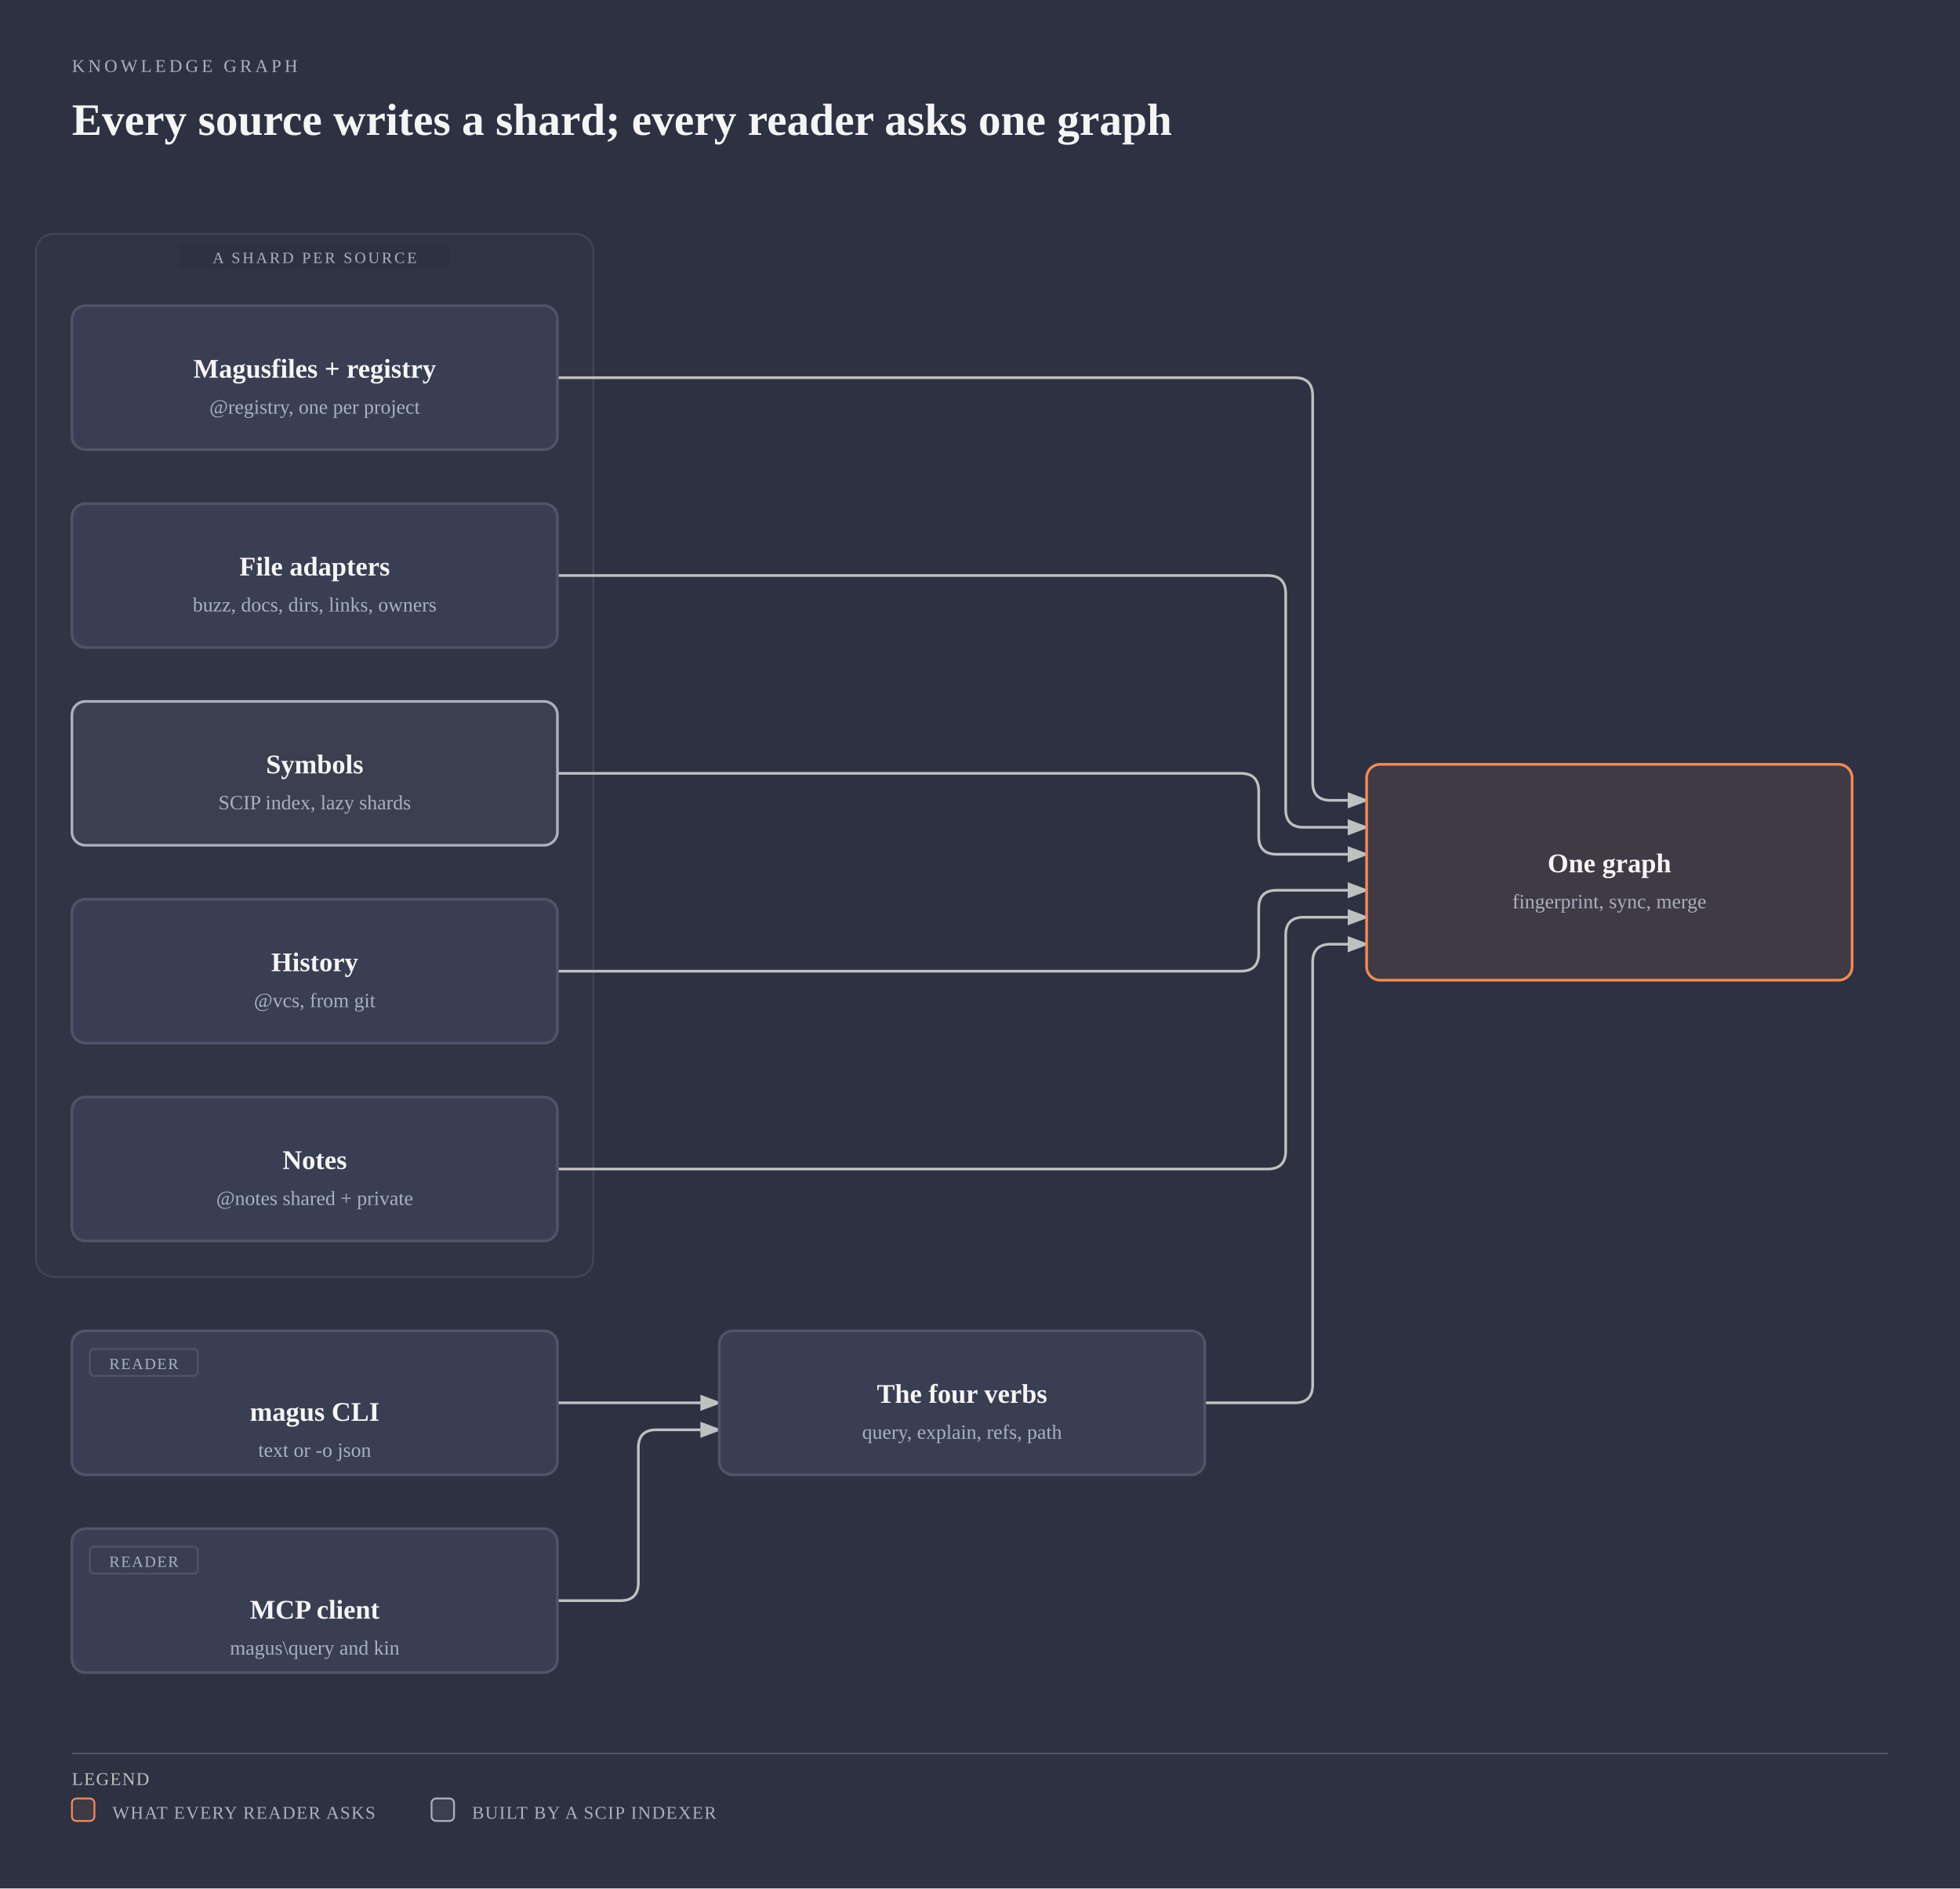
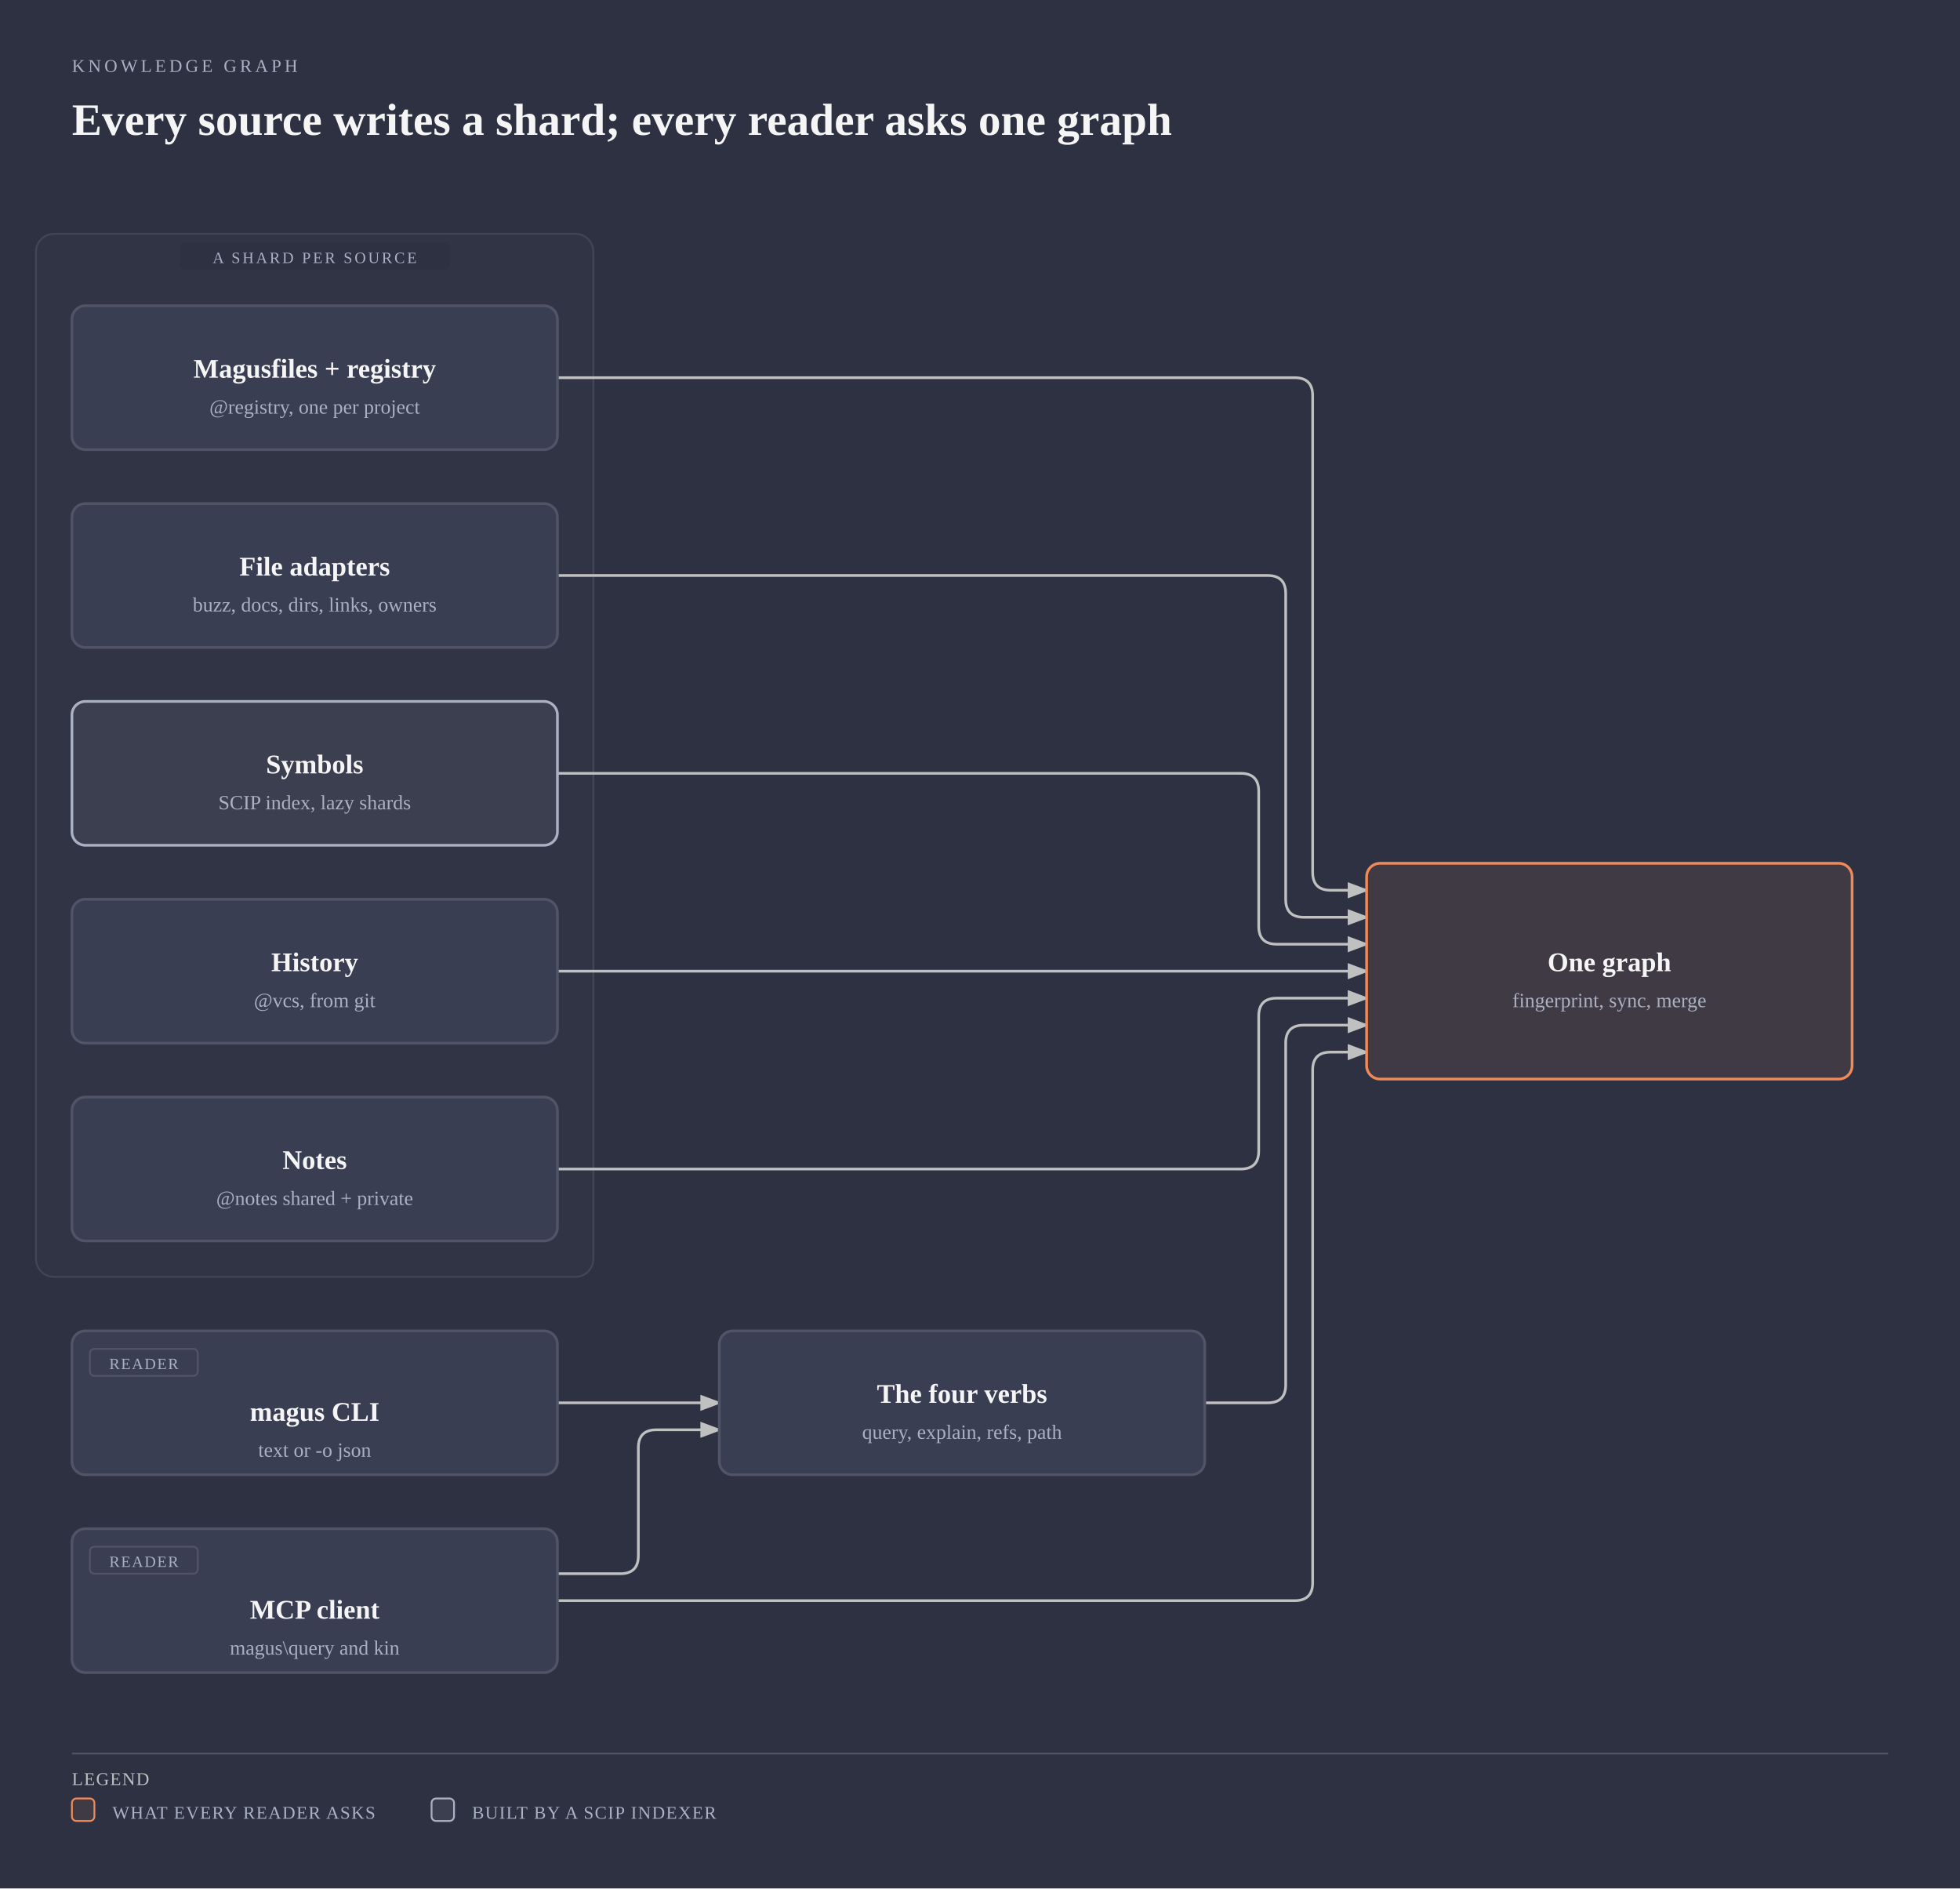
<svg xmlns="http://www.w3.org/2000/svg" viewBox="0 0 872 840" width="872" height="840" role="img" aria-labelledby="knowledge-graph-title knowledge-graph-desc" class="magus-diagram">
  <defs>
    <marker id="knowledge-graph-arrow-default" markerWidth="8" markerHeight="6" refX="7" refY="3" orient="auto">
      <polygon points="0 0, 8 3, 0 6" fill="#bfc0c0" />
    </marker>
    <marker id="knowledge-graph-arrow-accent" markerWidth="8" markerHeight="6" refX="7" refY="3" orient="auto">
      <polygon points="0 0, 8 3, 0 6" fill="#f08a59" />
    </marker>
    <marker id="knowledge-graph-arrow-link" markerWidth="8" markerHeight="6" refX="7" refY="3" orient="auto">
      <polygon points="0 0, 8 3, 0 6" fill="#6a95d8" />
    </marker>
  </defs>
  <rect width="100%" height="100%" fill="#2d3142" />
  <text x="32" y="32" fill="#a9b1c2" font-size="8" font-family="var(--pico-font-family-monospace, monospace)" style="font-variant-ligatures:none" letter-spacing="0.18em">KNOWLEDGE GRAPH</text>
  <text x="32" y="60" fill="#f5f5f5" font-size="20" font-weight="600" font-family="var(--pico-font-family, sans-serif)">Every source writes a shard; every reader asks one graph</text>
  <g transform="translate(0,40)">
    <rect x="16" y="64" width="248" height="464" rx="8" fill="#f5f5f5" fill-opacity="0.02" stroke="#f5f5f5" stroke-opacity="0.1" stroke-width="0.8" />
    <rect x="80" y="68" width="120" height="12" rx="2" fill="#2d3142" />
    <text x="140" y="77" fill="#a9b1c2" font-size="7" font-family="var(--pico-font-family-monospace, monospace)" style="font-variant-ligatures:none" text-anchor="middle" letter-spacing="0.14em">A SHARD PER SOURCE</text>
-     <path data-edge="external:Magusfiles + registry-&gt;internal/graph/knowledge" id="knowledge-graph-edge-external_3aMagusfiles_20_2b_20registry-internal_2fgraph_2fknowledge" d="M 248 128 L 576 128 Q 584 128 584 136 L 584 308 Q 584 316 592 316 L 608 316" fill="none" stroke="#bfc0c0" stroke-width="1.2" marker-end="url(#knowledge-graph-arrow-default)" />
-     <path data-edge="external:File adapters-&gt;internal/graph/knowledge" id="knowledge-graph-edge-external_3aFile_20adapters-internal_2fgraph_2fknowledge" d="M 248 216 L 564 216 Q 572 216 572 224 L 572 320 Q 572 328 580 328 L 608 328" fill="none" stroke="#bfc0c0" stroke-width="1.2" marker-end="url(#knowledge-graph-arrow-default)" />
-     <path data-edge="external:Symbols-&gt;internal/graph/knowledge" id="knowledge-graph-edge-external_3aSymbols-internal_2fgraph_2fknowledge" d="M 248 304 L 552 304 Q 560 304 560 312 L 560 332 Q 560 340 568 340 L 608 340" fill="none" stroke="#bfc0c0" stroke-width="1.2" marker-end="url(#knowledge-graph-arrow-default)" />
-     <path data-edge="external:History-&gt;internal/graph/knowledge" id="knowledge-graph-edge-external_3aHistory-internal_2fgraph_2fknowledge" d="M 248 392 L 552 392 Q 560 392 560 384 L 560 364 Q 560 356 568 356 L 608 356" fill="none" stroke="#bfc0c0" stroke-width="1.2" marker-end="url(#knowledge-graph-arrow-default)" />
-     <path data-edge="external:Notes-&gt;internal/graph/knowledge" id="knowledge-graph-edge-external_3aNotes-internal_2fgraph_2fknowledge" d="M 248 480 L 564 480 Q 572 480 572 472 L 572 376 Q 572 368 580 368 L 608 368" fill="none" stroke="#bfc0c0" stroke-width="1.2" marker-end="url(#knowledge-graph-arrow-default)" />
-     <path data-edge=".-&gt;internal/graph/knowledge" id="knowledge-graph-edge-_2e-internal_2fgraph_2fknowledge" d="M 536 584 L 576 584 Q 584 584 584 576 L 584 388 Q 584 380 592 380 L 608 380" fill="none" stroke="#bfc0c0" stroke-width="1.2" marker-end="url(#knowledge-graph-arrow-default)" />
+     <path data-edge="external:Magusfiles + registry-&gt;internal/graph/knowledge" id="knowledge-graph-edge-external_3aMagusfiles_20_2b_20registry-internal_2fgraph_2fknowledge" d="M 248 128 L 576 128 Q 584 128 584 136 L 584 348 Q 584 356 592 356 L 608 356" fill="none" stroke="#bfc0c0" stroke-width="1.2" marker-end="url(#knowledge-graph-arrow-default)" />
+     <path data-edge="external:File adapters-&gt;internal/graph/knowledge" id="knowledge-graph-edge-external_3aFile_20adapters-internal_2fgraph_2fknowledge" d="M 248 216 L 564 216 Q 572 216 572 224 L 572 360 Q 572 368 580 368 L 608 368" fill="none" stroke="#bfc0c0" stroke-width="1.2" marker-end="url(#knowledge-graph-arrow-default)" />
+     <path data-edge="external:Symbols-&gt;internal/graph/knowledge" id="knowledge-graph-edge-external_3aSymbols-internal_2fgraph_2fknowledge" d="M 248 304 L 552 304 Q 560 304 560 312 L 560 372 Q 560 380 568 380 L 608 380" fill="none" stroke="#bfc0c0" stroke-width="1.2" marker-end="url(#knowledge-graph-arrow-default)" />
+     <path data-edge="external:History-&gt;internal/graph/knowledge" id="knowledge-graph-edge-external_3aHistory-internal_2fgraph_2fknowledge" d="M 248 392 L 608 392" fill="none" stroke="#bfc0c0" stroke-width="1.2" marker-end="url(#knowledge-graph-arrow-default)" />
+     <path data-edge="external:Notes-&gt;internal/graph/knowledge" id="knowledge-graph-edge-external_3aNotes-internal_2fgraph_2fknowledge" d="M 248 480 L 552 480 Q 560 480 560 472 L 560 412 Q 560 404 568 404 L 608 404" fill="none" stroke="#bfc0c0" stroke-width="1.2" marker-end="url(#knowledge-graph-arrow-default)" />
+     <path data-edge=".-&gt;internal/graph/knowledge" id="knowledge-graph-edge-_2e-internal_2fgraph_2fknowledge" d="M 536 584 L 564 584 Q 572 584 572 576 L 572 424 Q 572 416 580 416 L 608 416" fill="none" stroke="#bfc0c0" stroke-width="1.2" marker-end="url(#knowledge-graph-arrow-default)" />
    <path data-edge="cmd/magus-&gt;." id="knowledge-graph-edge-cmd_2fmagus-_2e" d="M 248 584 L 320 584" fill="none" stroke="#bfc0c0" stroke-width="1.2" marker-end="url(#knowledge-graph-arrow-default)" />
-     <path data-edge="internal/handler/mcp-&gt;." id="knowledge-graph-edge-internal_2fhandler_2fmcp-_2e" d="M 248 672 L 276 672 Q 284 672 284 664 L 284 604 Q 284 596 292 596 L 320 596" fill="none" stroke="#bfc0c0" stroke-width="1.2" marker-end="url(#knowledge-graph-arrow-default)" />
+     <path data-edge="internal/handler/mcp-&gt;internal/graph/knowledge" id="knowledge-graph-edge-internal_2fhandler_2fmcp-internal_2fgraph_2fknowledge" d="M 248 672 L 576 672 Q 584 672 584 664 L 584 436 Q 584 428 592 428 L 608 428" fill="none" stroke="#bfc0c0" stroke-width="1.2" marker-end="url(#knowledge-graph-arrow-default)" />
+     <path data-edge="internal/handler/mcp-&gt;." id="knowledge-graph-edge-internal_2fhandler_2fmcp-_2e" d="M 248 660 L 276 660 Q 284 660 284 652 L 284 604 Q 284 596 292 596 L 320 596" fill="none" stroke="#bfc0c0" stroke-width="1.2" marker-end="url(#knowledge-graph-arrow-default)" />
    <g data-node="external:Magusfiles + registry">
      <rect x="32" y="96" width="216" height="64" rx="6" fill="#2d3142" />
      <rect x="32" y="96" width="216" height="64" rx="6" fill="#393e53" stroke="#505466" stroke-width="1.2" />
      <text x="140" y="128" fill="#f5f5f5" font-size="12" font-weight="600" font-family="var(--pico-font-family, sans-serif)" text-anchor="middle">Magusfiles + registry</text>
      <text x="140" y="144" fill="#a9b1c2" font-size="9" font-family="var(--pico-font-family-monospace, monospace)" style="font-variant-ligatures:none" text-anchor="middle">@registry, one per project</text>
    </g>
    <g data-node="external:File adapters">
      <rect x="32" y="184" width="216" height="64" rx="6" fill="#2d3142" />
      <rect x="32" y="184" width="216" height="64" rx="6" fill="#393e53" stroke="#505466" stroke-width="1.2" />
      <text x="140" y="216" fill="#f5f5f5" font-size="12" font-weight="600" font-family="var(--pico-font-family, sans-serif)" text-anchor="middle">File adapters</text>
      <text x="140" y="232" fill="#a9b1c2" font-size="9" font-family="var(--pico-font-family-monospace, monospace)" style="font-variant-ligatures:none" text-anchor="middle">buzz, docs, dirs, links, owners</text>
    </g>
    <g data-node="external:Symbols">
      <rect x="32" y="272" width="216" height="64" rx="6" fill="#2d3142" />
      <rect x="32" y="272" width="216" height="64" rx="6" fill="#bfc0c0" fill-opacity="0.1" stroke="#a9b1c2" stroke-width="1.2" />
      <text x="140" y="304" fill="#f5f5f5" font-size="12" font-weight="600" font-family="var(--pico-font-family, sans-serif)" text-anchor="middle">Symbols</text>
      <text x="140" y="320" fill="#a9b1c2" font-size="9" font-family="var(--pico-font-family-monospace, monospace)" style="font-variant-ligatures:none" text-anchor="middle">SCIP index, lazy shards</text>
    </g>
    <g data-node="external:History">
      <rect x="32" y="360" width="216" height="64" rx="6" fill="#2d3142" />
      <rect x="32" y="360" width="216" height="64" rx="6" fill="#393e53" stroke="#505466" stroke-width="1.2" />
      <text x="140" y="392" fill="#f5f5f5" font-size="12" font-weight="600" font-family="var(--pico-font-family, sans-serif)" text-anchor="middle">History</text>
      <text x="140" y="408" fill="#a9b1c2" font-size="9" font-family="var(--pico-font-family-monospace, monospace)" style="font-variant-ligatures:none" text-anchor="middle">@vcs, from git</text>
    </g>
    <g data-node="external:Notes">
      <rect x="32" y="448" width="216" height="64" rx="6" fill="#2d3142" />
      <rect x="32" y="448" width="216" height="64" rx="6" fill="#393e53" stroke="#505466" stroke-width="1.2" />
      <text x="140" y="480" fill="#f5f5f5" font-size="12" font-weight="600" font-family="var(--pico-font-family, sans-serif)" text-anchor="middle">Notes</text>
      <text x="140" y="496" fill="#a9b1c2" font-size="9" font-family="var(--pico-font-family-monospace, monospace)" style="font-variant-ligatures:none" text-anchor="middle">@notes shared + private</text>
    </g>
    <g data-node="internal/graph/knowledge" data-anchor="internal/graph/knowledge">
-       <rect x="608" y="300" width="216" height="96" rx="6" fill="#2d3142" />
-       <rect x="608" y="300" width="216" height="96" rx="6" fill="#403a44" stroke="#f08a59" stroke-width="1.2" />
-       <text x="716" y="348" fill="#f5f5f5" font-size="12" font-weight="600" font-family="var(--pico-font-family, sans-serif)" text-anchor="middle">One graph</text>
-       <text x="716" y="364" fill="#a9b1c2" font-size="9" font-family="var(--pico-font-family-monospace, monospace)" style="font-variant-ligatures:none" text-anchor="middle">fingerprint, sync, merge</text>
+       <rect x="608" y="344" width="216" height="96" rx="6" fill="#2d3142" />
+       <rect x="608" y="344" width="216" height="96" rx="6" fill="#403a44" stroke="#f08a59" stroke-width="1.2" />
+       <text x="716" y="392" fill="#f5f5f5" font-size="12" font-weight="600" font-family="var(--pico-font-family, sans-serif)" text-anchor="middle">One graph</text>
+       <text x="716" y="408" fill="#a9b1c2" font-size="9" font-family="var(--pico-font-family-monospace, monospace)" style="font-variant-ligatures:none" text-anchor="middle">fingerprint, sync, merge</text>
    </g>
    <g data-node="." data-anchor=".">
      <rect x="320" y="552" width="216" height="64" rx="6" fill="#2d3142" />
      <rect x="320" y="552" width="216" height="64" rx="6" fill="#393e53" stroke="#505466" stroke-width="1.2" />
      <text x="428" y="584" fill="#f5f5f5" font-size="12" font-weight="600" font-family="var(--pico-font-family, sans-serif)" text-anchor="middle">The four verbs</text>
      <text x="428" y="600" fill="#a9b1c2" font-size="9" font-family="var(--pico-font-family-monospace, monospace)" style="font-variant-ligatures:none" text-anchor="middle">query, explain, refs, path</text>
    </g>
    <g data-node="cmd/magus" data-anchor="cmd/magus">
      <rect x="32" y="552" width="216" height="64" rx="6" fill="#2d3142" />
      <rect x="32" y="552" width="216" height="64" rx="6" fill="#393e53" stroke="#505466" stroke-width="1.2" />
      <rect x="40" y="560" width="48" height="12" rx="2" fill="none" stroke="#505466" stroke-width="0.8" />
      <text x="64" y="569" fill="#a9b1c2" font-size="7" font-family="var(--pico-font-family-monospace, monospace)" style="font-variant-ligatures:none" text-anchor="middle" letter-spacing="0.08em">READER</text>
      <text x="140" y="592" fill="#f5f5f5" font-size="12" font-weight="600" font-family="var(--pico-font-family, sans-serif)" text-anchor="middle">magus CLI</text>
      <text x="140" y="608" fill="#a9b1c2" font-size="9" font-family="var(--pico-font-family-monospace, monospace)" style="font-variant-ligatures:none" text-anchor="middle">text or -o json</text>
    </g>
    <g data-node="internal/handler/mcp" data-anchor="internal/handler/mcp">
      <rect x="32" y="640" width="216" height="64" rx="6" fill="#2d3142" />
      <rect x="32" y="640" width="216" height="64" rx="6" fill="#393e53" stroke="#505466" stroke-width="1.2" />
      <rect x="40" y="648" width="48" height="12" rx="2" fill="none" stroke="#505466" stroke-width="0.8" />
      <text x="64" y="657" fill="#a9b1c2" font-size="7" font-family="var(--pico-font-family-monospace, monospace)" style="font-variant-ligatures:none" text-anchor="middle" letter-spacing="0.08em">READER</text>
      <text x="140" y="680" fill="#f5f5f5" font-size="12" font-weight="600" font-family="var(--pico-font-family, sans-serif)" text-anchor="middle">MCP client</text>
      <text x="140" y="696" fill="#a9b1c2" font-size="9" font-family="var(--pico-font-family-monospace, monospace)" style="font-variant-ligatures:none" text-anchor="middle">magus\query and kin</text>
    </g>
    <line x1="32" y1="740" x2="840" y2="740" stroke="#505466" stroke-width="0.8" />
    <text x="32" y="754" fill="#bfc0c0" font-size="8" font-family="var(--pico-font-family-monospace, monospace)" style="font-variant-ligatures:none" letter-spacing="0.06em">LEGEND</text>
    <rect x="32" y="760" width="10" height="10" rx="2" fill="#403a44" stroke="#f08a59" stroke-width="0.8" />
    <text x="50" y="769" fill="#a9b1c2" font-size="8" font-family="var(--pico-font-family-monospace, monospace)" style="font-variant-ligatures:none" letter-spacing="0.06em">WHAT EVERY READER ASKS</text>
    <rect x="192" y="760" width="10" height="10" rx="2" fill="#bfc0c0" fill-opacity="0.1" stroke="#a9b1c2" stroke-width="0.8" />
    <text x="210" y="769" fill="#a9b1c2" font-size="8" font-family="var(--pico-font-family-monospace, monospace)" style="font-variant-ligatures:none" letter-spacing="0.06em">BUILT BY A SCIP INDEXER</text>
  </g>
</svg>
